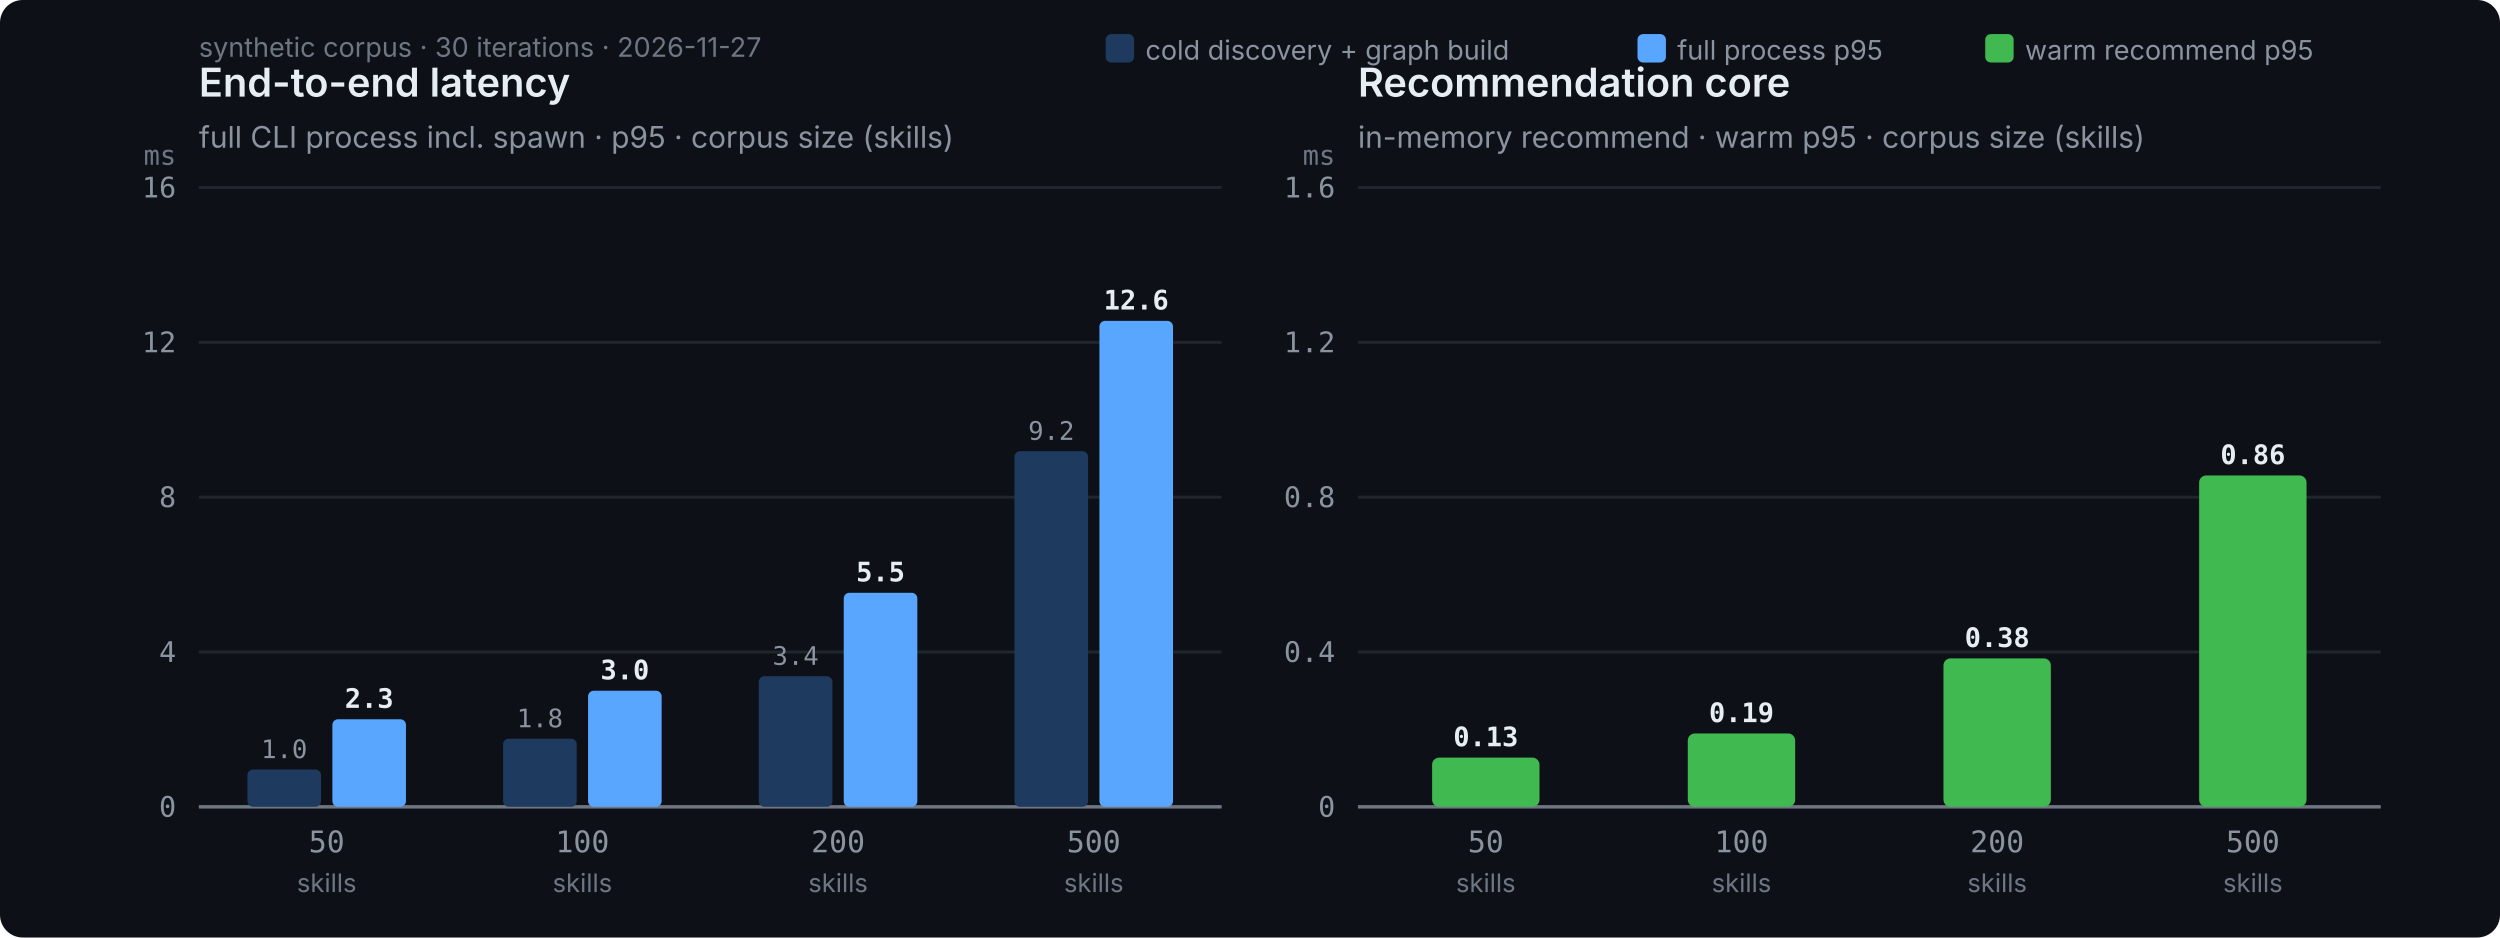
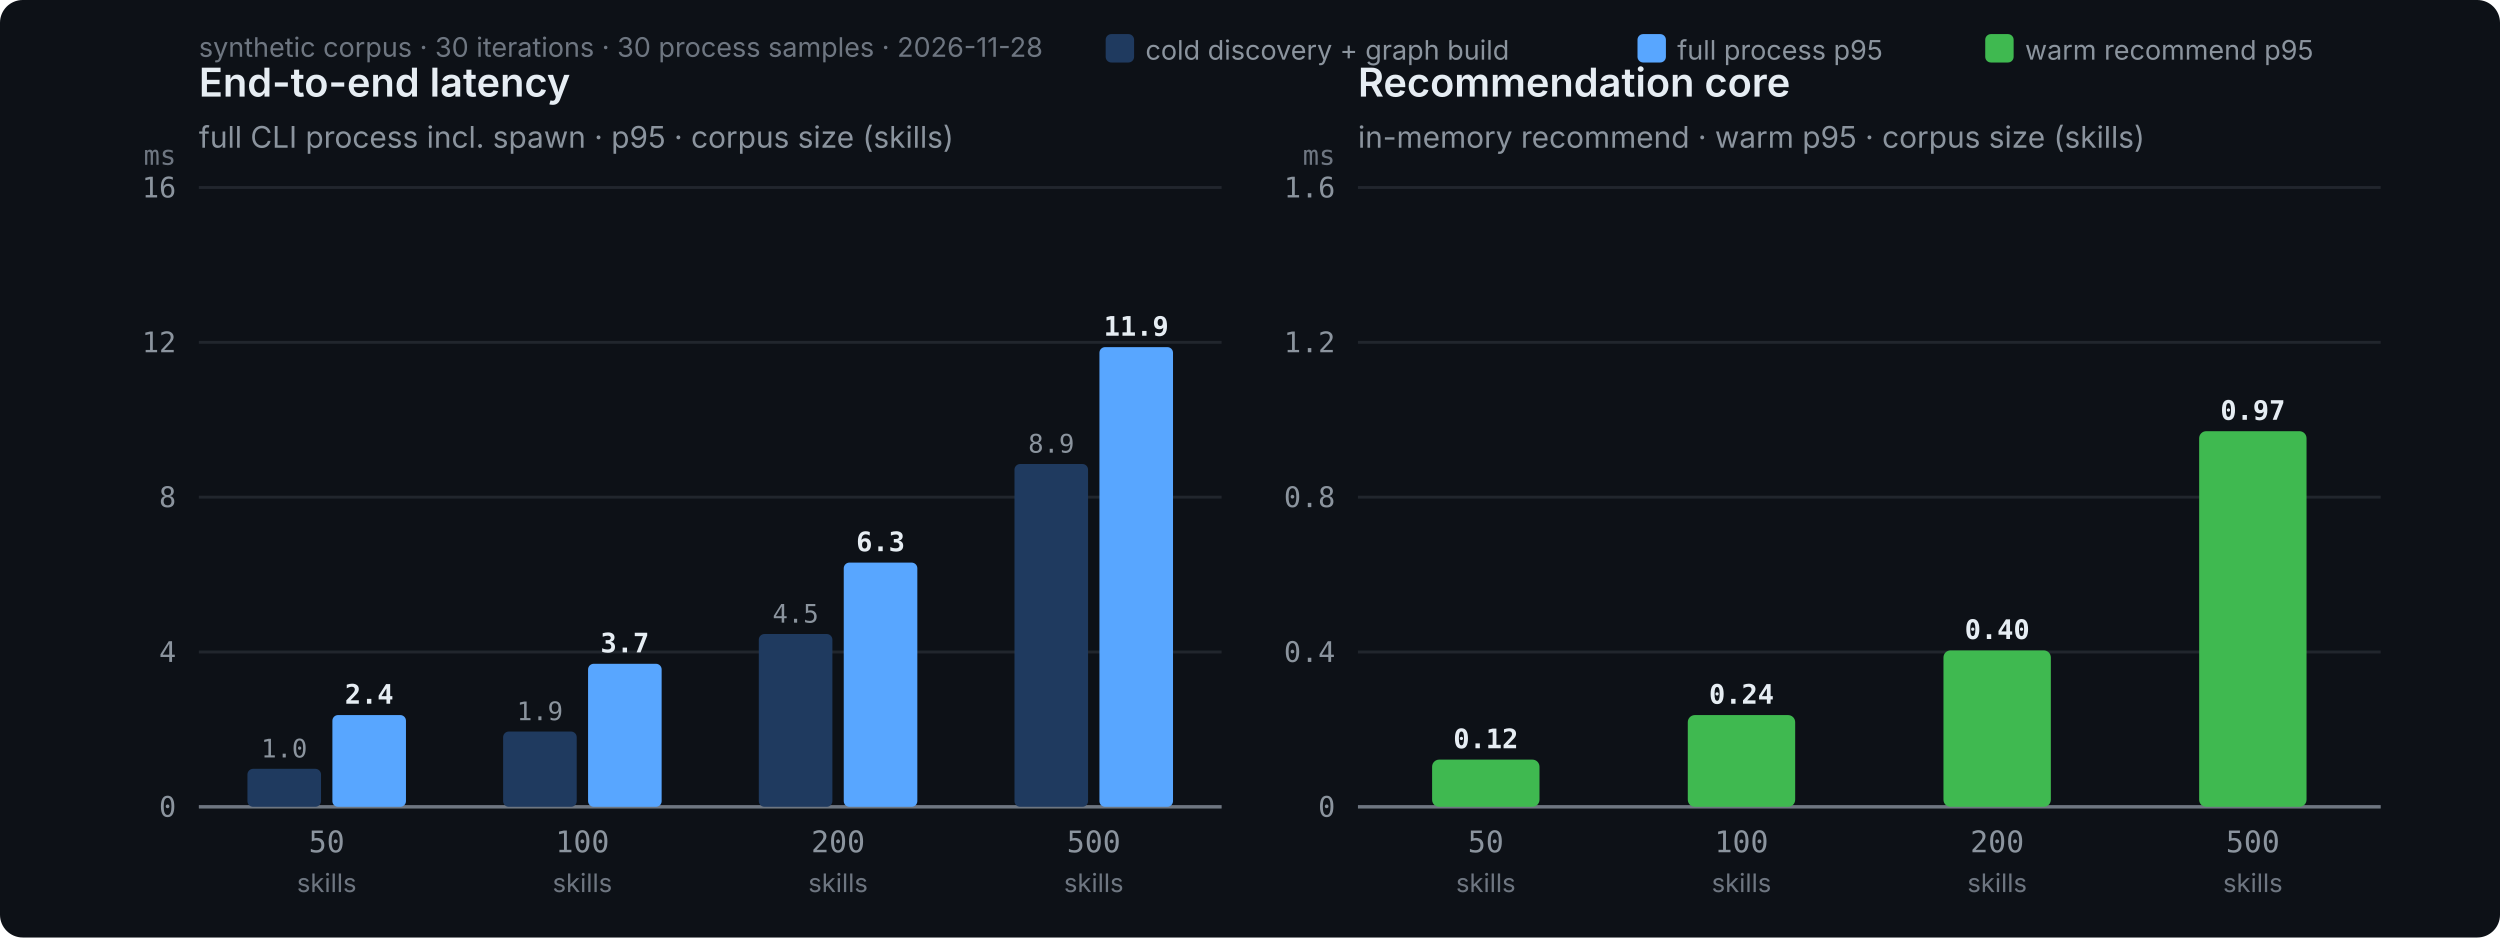
<svg xmlns="http://www.w3.org/2000/svg" width="880" height="330" viewBox="0 0 880 330" role="img" font-family="ui-sans-serif,system-ui,-apple-system,'Segoe UI',sans-serif">
  <rect width="880" height="330" fill="#0d1117" rx="8" />
  <g fill="#e6edf3">
-     <text x="70" y="20" font-size="9.5" fill="#6e7681" text-anchor="start" font-family="ui-sans-serif,system-ui,-apple-system,'Segoe UI',sans-serif" opacity="1.0">synthetic corpus · 30 iterations · 2026-11-27</text>
+     <text x="70" y="20" font-size="9.5" fill="#6e7681" text-anchor="start" font-family="ui-sans-serif,system-ui,-apple-system,'Segoe UI',sans-serif" opacity="1.0">synthetic corpus · 30 iterations · 30 process samples · 2026-11-28</text>
    <rect x="698.8" y="12" width="10" height="10" rx="2" fill="#3fb950" opacity="1.0" />
    <text x="712.8" y="21" font-size="9.5" fill="#8b949e" text-anchor="start" font-family="ui-sans-serif,system-ui,-apple-system,'Segoe UI',sans-serif" opacity="1.0">warm recommend p95</text>
    <rect x="576.4" y="12" width="10" height="10" rx="2" fill="#58a6ff" opacity="1.0" />
    <text x="590.4" y="21" font-size="9.5" fill="#8b949e" text-anchor="start" font-family="ui-sans-serif,system-ui,-apple-system,'Segoe UI',sans-serif" opacity="1.0">full process p95</text>
    <rect x="389.2" y="12" width="10" height="10" rx="2" fill="#1f3a5f" opacity="1.0" />
    <text x="403.2" y="21" font-size="9.5" fill="#8b949e" text-anchor="start" font-family="ui-sans-serif,system-ui,-apple-system,'Segoe UI',sans-serif" opacity="1.0">cold discovery + graph build</text>
    <text x="70" y="34" font-size="14" fill="#e6edf3" text-anchor="start" font-family="ui-sans-serif,system-ui,-apple-system,'Segoe UI',sans-serif" opacity="1.0" font-weight="600">End-to-end latency</text>
    <text x="70" y="52" font-size="10.5" fill="#8b949e" text-anchor="start" font-family="ui-sans-serif,system-ui,-apple-system,'Segoe UI',sans-serif" opacity="1.0">full CLI process incl. spawn · p95 · corpus size (skills)</text>
    <line x1="70" y1="284.0" x2="430" y2="284.0" stroke="#21262d" stroke-width="1" opacity="1.0" />
    <text x="62" y="287.5" font-size="10" fill="#8b949e" text-anchor="end" font-family="ui-monospace,'SF Mono',Menlo,Consolas,monospace" opacity="1.0">0</text>
    <line x1="70" y1="229.5" x2="430" y2="229.5" stroke="#21262d" stroke-width="1" opacity="1.0" />
    <text x="62" y="233.0" font-size="10" fill="#8b949e" text-anchor="end" font-family="ui-monospace,'SF Mono',Menlo,Consolas,monospace" opacity="1.0">4</text>
    <line x1="70" y1="175.0" x2="430" y2="175.0" stroke="#21262d" stroke-width="1" opacity="1.0" />
    <text x="62" y="178.5" font-size="10" fill="#8b949e" text-anchor="end" font-family="ui-monospace,'SF Mono',Menlo,Consolas,monospace" opacity="1.0">8</text>
    <line x1="70" y1="120.5" x2="430" y2="120.5" stroke="#21262d" stroke-width="1" opacity="1.0" />
    <text x="62" y="124.0" font-size="10" fill="#8b949e" text-anchor="end" font-family="ui-monospace,'SF Mono',Menlo,Consolas,monospace" opacity="1.0">12</text>
    <line x1="70" y1="66.0" x2="430" y2="66.0" stroke="#21262d" stroke-width="1" opacity="1.0" />
    <text x="62" y="69.5" font-size="10" fill="#8b949e" text-anchor="end" font-family="ui-monospace,'SF Mono',Menlo,Consolas,monospace" opacity="1.0">16</text>
    <text x="62" y="58" font-size="9.5" fill="#6e7681" text-anchor="end" font-family="ui-monospace,'SF Mono',Menlo,Consolas,monospace" opacity="1.0">ms</text>
    <line x1="70" y1="284" x2="430" y2="284" stroke="#6e7681" stroke-width="1.2" opacity="1.0" />
-     <rect x="87.1" y="270.868" width="25.9" height="13.132" rx="2" fill="#1f3a5f" opacity="1.0" />
-     <rect x="117.0" y="253.175" width="25.9" height="30.825" rx="2" fill="#58a6ff" opacity="1.0" />
-     <text x="100.05" y="266.868" font-size="9" fill="#8b949e" text-anchor="middle" font-family="ui-monospace,'SF Mono',Menlo,Consolas,monospace" opacity="1.0">1.0</text>
-     <text x="129.95" y="249.175" font-size="9.5" fill="#e6edf3" text-anchor="middle" font-family="ui-monospace,'SF Mono',Menlo,Consolas,monospace" opacity="1.0" font-weight="600">2.3</text>
+     <rect x="87.1" y="270.624" width="25.9" height="13.376" rx="2" fill="#1f3a5f" opacity="1.0" />
+     <rect x="117.0" y="251.702" width="25.9" height="32.298" rx="2" fill="#58a6ff" opacity="1.0" />
+     <text x="100.05" y="266.624" font-size="9" fill="#8b949e" text-anchor="middle" font-family="ui-monospace,'SF Mono',Menlo,Consolas,monospace" opacity="1.0">1.0</text>
+     <text x="129.95" y="247.702" font-size="9.5" fill="#e6edf3" text-anchor="middle" font-family="ui-monospace,'SF Mono',Menlo,Consolas,monospace" opacity="1.0" font-weight="600">2.4</text>
    <text x="115.0" y="300" font-size="10.5" fill="#8b949e" text-anchor="middle" font-family="ui-monospace,'SF Mono',Menlo,Consolas,monospace" opacity="1.0">50</text>
    <text x="115.0" y="314" font-size="9" fill="#6e7681" text-anchor="middle" font-family="ui-sans-serif,system-ui,-apple-system,'Segoe UI',sans-serif" opacity="1.0">skills</text>
-     <rect x="177.1" y="260.004" width="25.9" height="23.996" rx="2" fill="#1f3a5f" opacity="1.0" />
-     <rect x="207.0" y="243.14" width="25.9" height="40.86" rx="2" fill="#58a6ff" opacity="1.0" />
-     <text x="190.05" y="256.004" font-size="9" fill="#8b949e" text-anchor="middle" font-family="ui-monospace,'SF Mono',Menlo,Consolas,monospace" opacity="1.0">1.8</text>
-     <text x="219.95" y="239.14" font-size="9.5" fill="#e6edf3" text-anchor="middle" font-family="ui-monospace,'SF Mono',Menlo,Consolas,monospace" opacity="1.0" font-weight="600">3.0</text>
+     <rect x="177.1" y="257.503" width="25.9" height="26.497" rx="2" fill="#1f3a5f" opacity="1.0" />
+     <rect x="207.0" y="233.652" width="25.9" height="50.348" rx="2" fill="#58a6ff" opacity="1.0" />
+     <text x="190.05" y="253.503" font-size="9" fill="#8b949e" text-anchor="middle" font-family="ui-monospace,'SF Mono',Menlo,Consolas,monospace" opacity="1.0">1.9</text>
+     <text x="219.95" y="229.652" font-size="9.5" fill="#e6edf3" text-anchor="middle" font-family="ui-monospace,'SF Mono',Menlo,Consolas,monospace" opacity="1.0" font-weight="600">3.7</text>
    <text x="205.0" y="300" font-size="10.5" fill="#8b949e" text-anchor="middle" font-family="ui-monospace,'SF Mono',Menlo,Consolas,monospace" opacity="1.0">100</text>
    <text x="205.0" y="314" font-size="9" fill="#6e7681" text-anchor="middle" font-family="ui-sans-serif,system-ui,-apple-system,'Segoe UI',sans-serif" opacity="1.0">skills</text>
-     <rect x="267.1" y="238.031" width="25.9" height="45.969" rx="2" fill="#1f3a5f" opacity="1.0" />
-     <rect x="297.0" y="208.657" width="25.9" height="75.343" rx="2" fill="#58a6ff" opacity="1.0" />
-     <text x="280.05" y="234.031" font-size="9" fill="#8b949e" text-anchor="middle" font-family="ui-monospace,'SF Mono',Menlo,Consolas,monospace" opacity="1.0">3.4</text>
-     <text x="309.95" y="204.657" font-size="9.5" fill="#e6edf3" text-anchor="middle" font-family="ui-monospace,'SF Mono',Menlo,Consolas,monospace" opacity="1.0" font-weight="600">5.5</text>
+     <rect x="267.1" y="223.172" width="25.9" height="60.828" rx="2" fill="#1f3a5f" opacity="1.0" />
+     <rect x="297.0" y="198.034" width="25.9" height="85.966" rx="2" fill="#58a6ff" opacity="1.0" />
+     <text x="280.05" y="219.172" font-size="9" fill="#8b949e" text-anchor="middle" font-family="ui-monospace,'SF Mono',Menlo,Consolas,monospace" opacity="1.0">4.5</text>
+     <text x="309.95" y="194.034" font-size="9.5" fill="#e6edf3" text-anchor="middle" font-family="ui-monospace,'SF Mono',Menlo,Consolas,monospace" opacity="1.0" font-weight="600">6.3</text>
    <text x="295.0" y="300" font-size="10.5" fill="#8b949e" text-anchor="middle" font-family="ui-monospace,'SF Mono',Menlo,Consolas,monospace" opacity="1.0">200</text>
    <text x="295.0" y="314" font-size="9" fill="#6e7681" text-anchor="middle" font-family="ui-sans-serif,system-ui,-apple-system,'Segoe UI',sans-serif" opacity="1.0">skills</text>
-     <rect x="357.1" y="158.823" width="25.9" height="125.177" rx="2" fill="#1f3a5f" opacity="1.0" />
-     <rect x="387.0" y="112.944" width="25.9" height="171.056" rx="2" fill="#58a6ff" opacity="1.0" />
-     <text x="370.05" y="154.823" font-size="9" fill="#8b949e" text-anchor="middle" font-family="ui-monospace,'SF Mono',Menlo,Consolas,monospace" opacity="1.0">9.2</text>
-     <text x="399.95" y="108.944" font-size="9.5" fill="#e6edf3" text-anchor="middle" font-family="ui-monospace,'SF Mono',Menlo,Consolas,monospace" opacity="1.0" font-weight="600">12.6</text>
+     <rect x="357.1" y="163.329" width="25.9" height="120.671" rx="2" fill="#1f3a5f" opacity="1.0" />
+     <rect x="387.0" y="122.187" width="25.9" height="161.813" rx="2" fill="#58a6ff" opacity="1.0" />
+     <text x="370.05" y="159.329" font-size="9" fill="#8b949e" text-anchor="middle" font-family="ui-monospace,'SF Mono',Menlo,Consolas,monospace" opacity="1.0">8.9</text>
+     <text x="399.95" y="118.187" font-size="9.5" fill="#e6edf3" text-anchor="middle" font-family="ui-monospace,'SF Mono',Menlo,Consolas,monospace" opacity="1.0" font-weight="600">11.9</text>
    <text x="385.0" y="300" font-size="10.5" fill="#8b949e" text-anchor="middle" font-family="ui-monospace,'SF Mono',Menlo,Consolas,monospace" opacity="1.0">500</text>
    <text x="385.0" y="314" font-size="9" fill="#6e7681" text-anchor="middle" font-family="ui-sans-serif,system-ui,-apple-system,'Segoe UI',sans-serif" opacity="1.0">skills</text>
    <text x="478" y="34" font-size="14" fill="#e6edf3" text-anchor="start" font-family="ui-sans-serif,system-ui,-apple-system,'Segoe UI',sans-serif" opacity="1.0" font-weight="600">Recommendation core</text>
    <text x="478" y="52" font-size="10.5" fill="#8b949e" text-anchor="start" font-family="ui-sans-serif,system-ui,-apple-system,'Segoe UI',sans-serif" opacity="1.0">in-memory recommend · warm p95 · corpus size (skills)</text>
    <line x1="478" y1="284.0" x2="838" y2="284.0" stroke="#21262d" stroke-width="1" opacity="1.0" />
    <text x="470" y="287.5" font-size="10" fill="#8b949e" text-anchor="end" font-family="ui-monospace,'SF Mono',Menlo,Consolas,monospace" opacity="1.0">0</text>
    <line x1="478" y1="229.5" x2="838" y2="229.5" stroke="#21262d" stroke-width="1" opacity="1.0" />
    <text x="470" y="233.0" font-size="10" fill="#8b949e" text-anchor="end" font-family="ui-monospace,'SF Mono',Menlo,Consolas,monospace" opacity="1.0">0.4</text>
    <line x1="478" y1="175.0" x2="838" y2="175.0" stroke="#21262d" stroke-width="1" opacity="1.0" />
    <text x="470" y="178.5" font-size="10" fill="#8b949e" text-anchor="end" font-family="ui-monospace,'SF Mono',Menlo,Consolas,monospace" opacity="1.0">0.8</text>
    <line x1="478" y1="120.5" x2="838" y2="120.5" stroke="#21262d" stroke-width="1" opacity="1.0" />
    <text x="470" y="124" font-size="10" fill="#8b949e" text-anchor="end" font-family="ui-monospace,'SF Mono',Menlo,Consolas,monospace" opacity="1.0">1.2</text>
    <line x1="478" y1="66.0" x2="838" y2="66.0" stroke="#21262d" stroke-width="1" opacity="1.0" />
    <text x="470" y="69.5" font-size="10" fill="#8b949e" text-anchor="end" font-family="ui-monospace,'SF Mono',Menlo,Consolas,monospace" opacity="1.0">1.6</text>
    <text x="470" y="58" font-size="9.5" fill="#6e7681" text-anchor="end" font-family="ui-monospace,'SF Mono',Menlo,Consolas,monospace" opacity="1.0">ms</text>
    <line x1="478" y1="284" x2="838" y2="284" stroke="#6e7681" stroke-width="1.2" opacity="1.0" />
-     <rect x="504.1" y="266.68" width="37.8" height="17.32" rx="2.5" fill="#3fb950" opacity="1.0" />
-     <text x="523.0" y="262.68" font-size="9.5" fill="#e6edf3" text-anchor="middle" font-family="ui-monospace,'SF Mono',Menlo,Consolas,monospace" opacity="1.0" font-weight="600">0.13</text>
+     <rect x="504.1" y="267.384" width="37.8" height="16.616" rx="2.5" fill="#3fb950" opacity="1.0" />
+     <text x="523.0" y="263.384" font-size="9.5" fill="#e6edf3" text-anchor="middle" font-family="ui-monospace,'SF Mono',Menlo,Consolas,monospace" opacity="1.0" font-weight="600">0.12</text>
    <text x="523.0" y="300" font-size="10.5" fill="#8b949e" text-anchor="middle" font-family="ui-monospace,'SF Mono',Menlo,Consolas,monospace" opacity="1.0">50</text>
    <text x="523.0" y="314" font-size="9" fill="#6e7681" text-anchor="middle" font-family="ui-sans-serif,system-ui,-apple-system,'Segoe UI',sans-serif" opacity="1.0">skills</text>
-     <rect x="594.1" y="258.178" width="37.8" height="25.822" rx="2.5" fill="#3fb950" opacity="1.0" />
-     <text x="613.0" y="254.178" font-size="9.5" fill="#e6edf3" text-anchor="middle" font-family="ui-monospace,'SF Mono',Menlo,Consolas,monospace" opacity="1.0" font-weight="600">0.19</text>
+     <rect x="594.1" y="251.708" width="37.8" height="32.292" rx="2.5" fill="#3fb950" opacity="1.0" />
+     <text x="613.0" y="247.708" font-size="9.5" fill="#e6edf3" text-anchor="middle" font-family="ui-monospace,'SF Mono',Menlo,Consolas,monospace" opacity="1.0" font-weight="600">0.24</text>
    <text x="613.0" y="300" font-size="10.5" fill="#8b949e" text-anchor="middle" font-family="ui-monospace,'SF Mono',Menlo,Consolas,monospace" opacity="1.0">100</text>
    <text x="613.0" y="314" font-size="9" fill="#6e7681" text-anchor="middle" font-family="ui-sans-serif,system-ui,-apple-system,'Segoe UI',sans-serif" opacity="1.0">skills</text>
-     <rect x="684.1" y="231.748" width="37.8" height="52.252" rx="2.5" fill="#3fb950" opacity="1.0" />
-     <text x="703.0" y="227.748" font-size="9.5" fill="#e6edf3" text-anchor="middle" font-family="ui-monospace,'SF Mono',Menlo,Consolas,monospace" opacity="1.0" font-weight="600">0.38</text>
+     <rect x="684.1" y="228.933" width="37.8" height="55.067" rx="2.5" fill="#3fb950" opacity="1.0" />
+     <text x="703.0" y="224.933" font-size="9.5" fill="#e6edf3" text-anchor="middle" font-family="ui-monospace,'SF Mono',Menlo,Consolas,monospace" opacity="1.0" font-weight="600">0.40</text>
    <text x="703.0" y="300" font-size="10.5" fill="#8b949e" text-anchor="middle" font-family="ui-monospace,'SF Mono',Menlo,Consolas,monospace" opacity="1.0">200</text>
    <text x="703.0" y="314" font-size="9" fill="#6e7681" text-anchor="middle" font-family="ui-sans-serif,system-ui,-apple-system,'Segoe UI',sans-serif" opacity="1.0">skills</text>
-     <rect x="774.1" y="167.364" width="37.8" height="116.636" rx="2.5" fill="#3fb950" opacity="1.0" />
-     <text x="793.0" y="163.364" font-size="9.5" fill="#e6edf3" text-anchor="middle" font-family="ui-monospace,'SF Mono',Menlo,Consolas,monospace" opacity="1.0" font-weight="600">0.86</text>
+     <rect x="774.1" y="151.778" width="37.8" height="132.222" rx="2.5" fill="#3fb950" opacity="1.0" />
+     <text x="793.0" y="147.778" font-size="9.5" fill="#e6edf3" text-anchor="middle" font-family="ui-monospace,'SF Mono',Menlo,Consolas,monospace" opacity="1.0" font-weight="600">0.97</text>
    <text x="793.0" y="300" font-size="10.5" fill="#8b949e" text-anchor="middle" font-family="ui-monospace,'SF Mono',Menlo,Consolas,monospace" opacity="1.0">500</text>
    <text x="793.0" y="314" font-size="9" fill="#6e7681" text-anchor="middle" font-family="ui-sans-serif,system-ui,-apple-system,'Segoe UI',sans-serif" opacity="1.0">skills</text>
  </g>
</svg>
